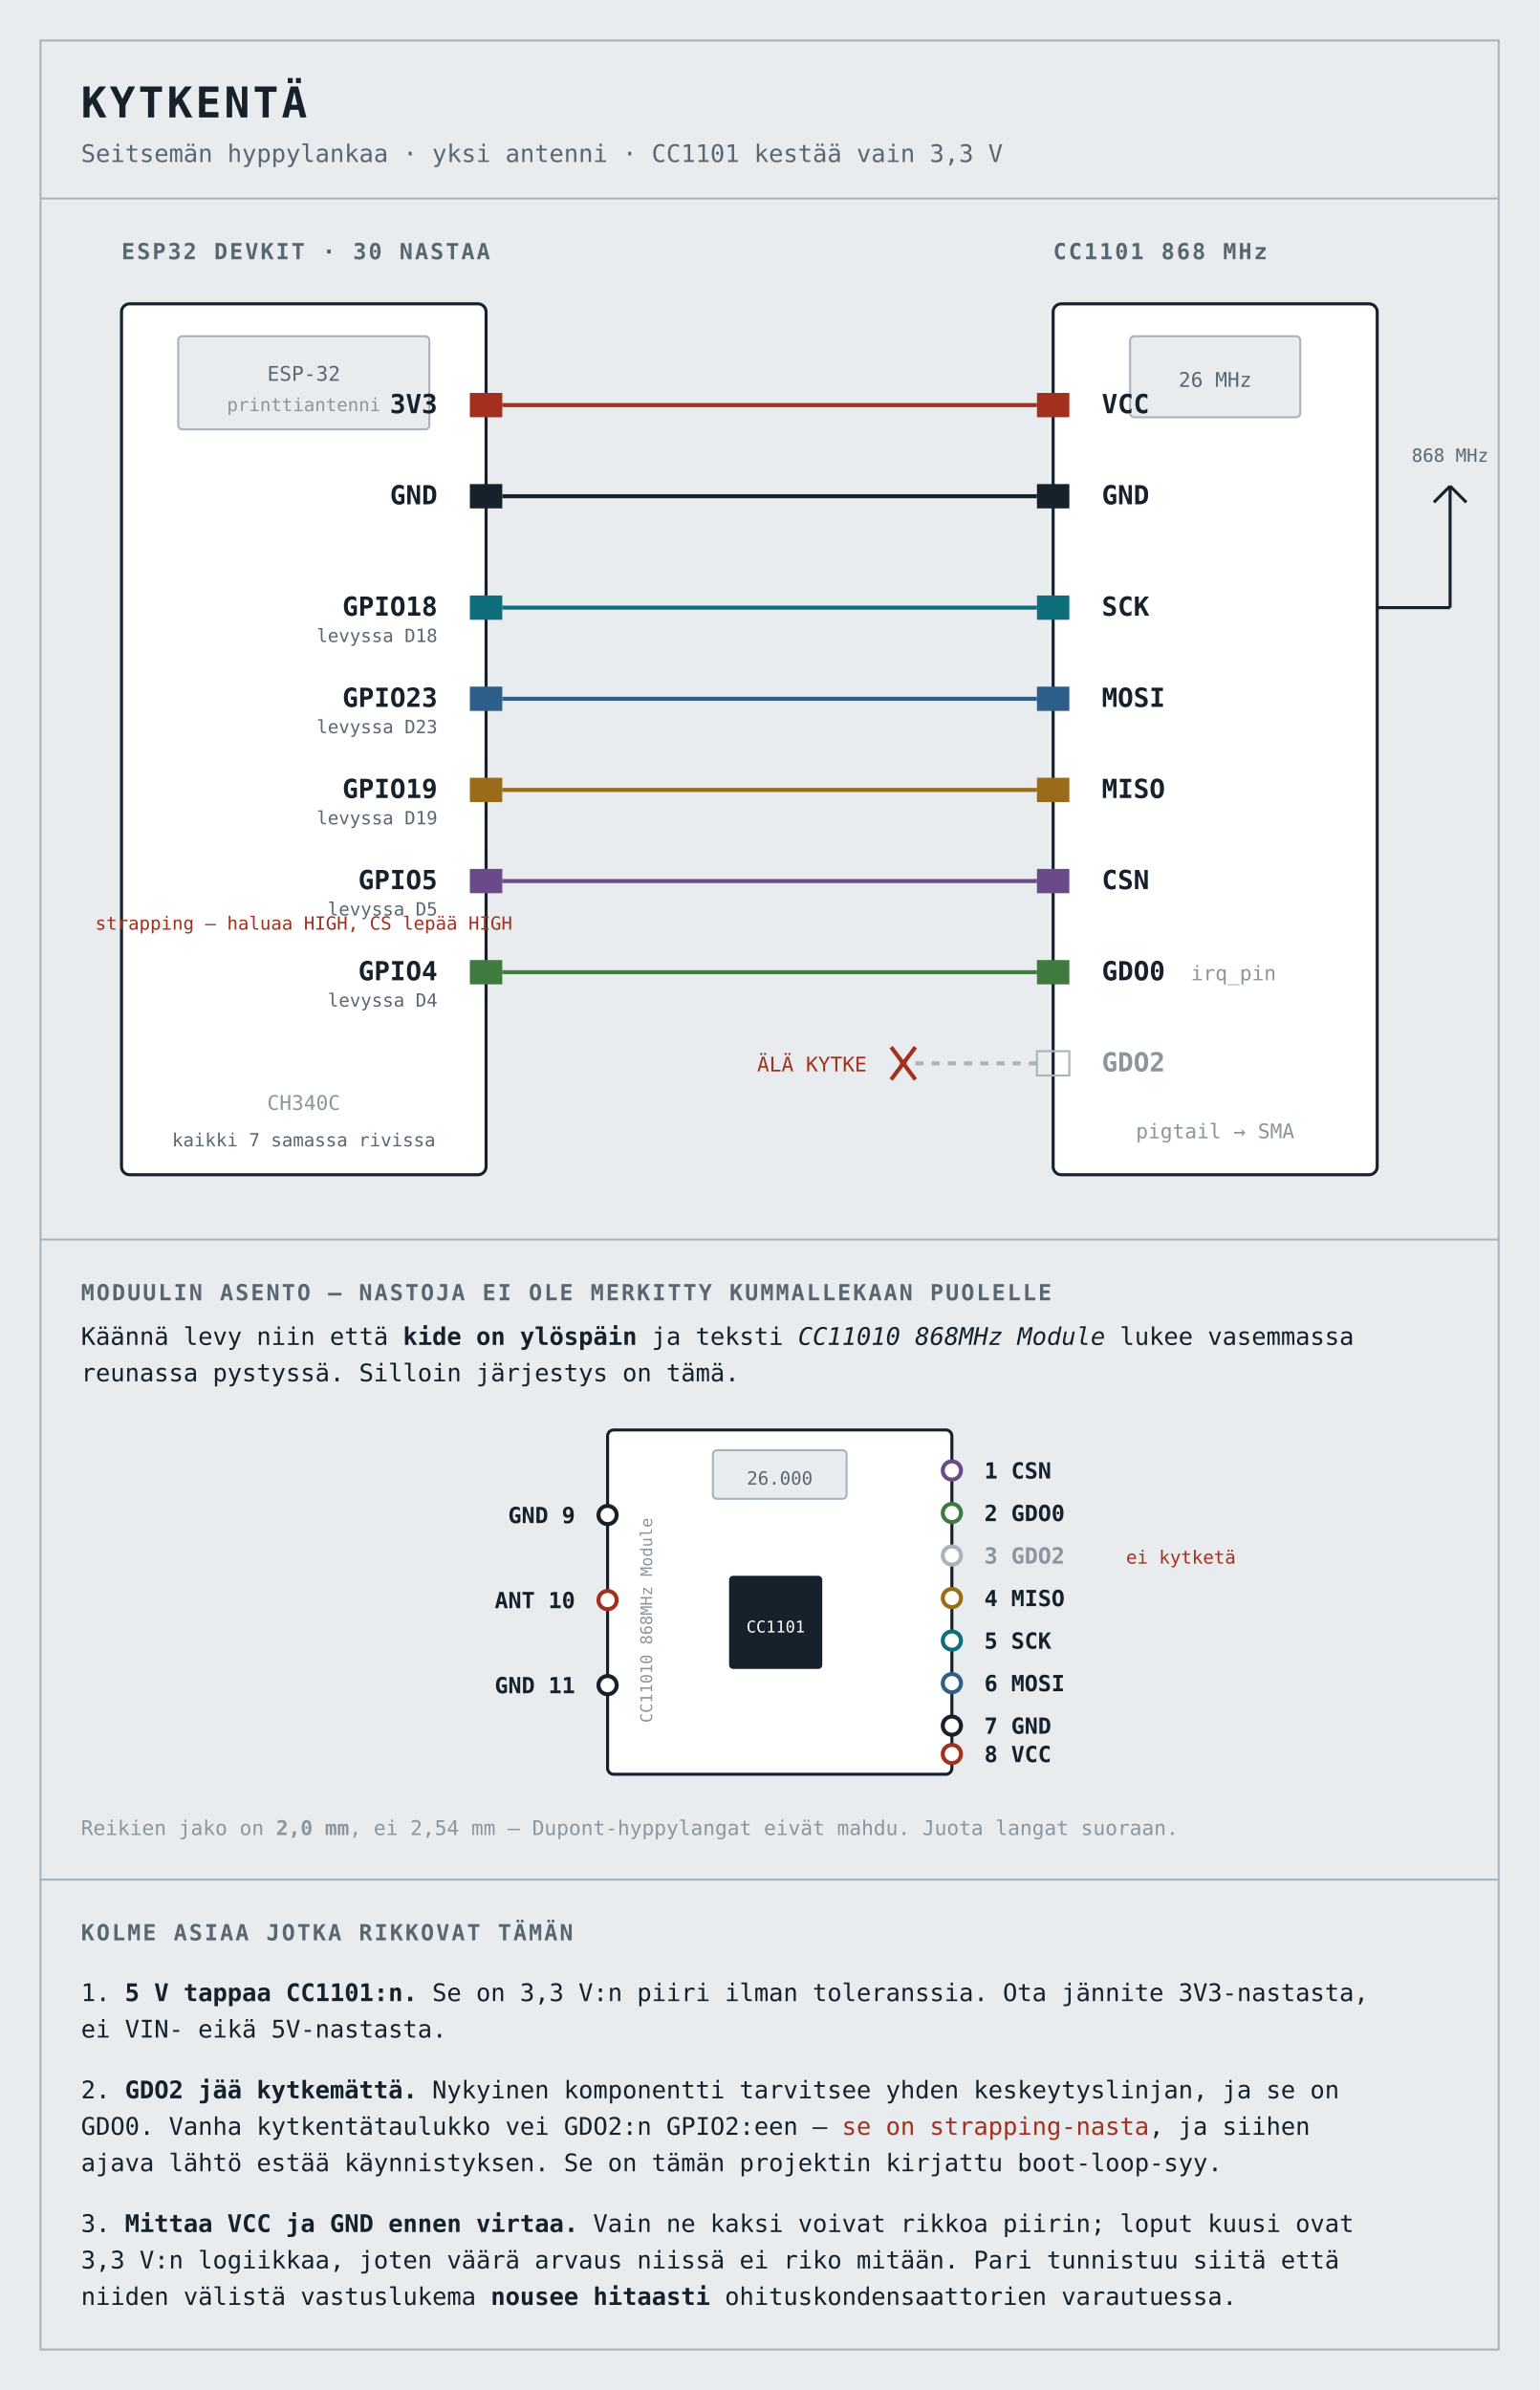
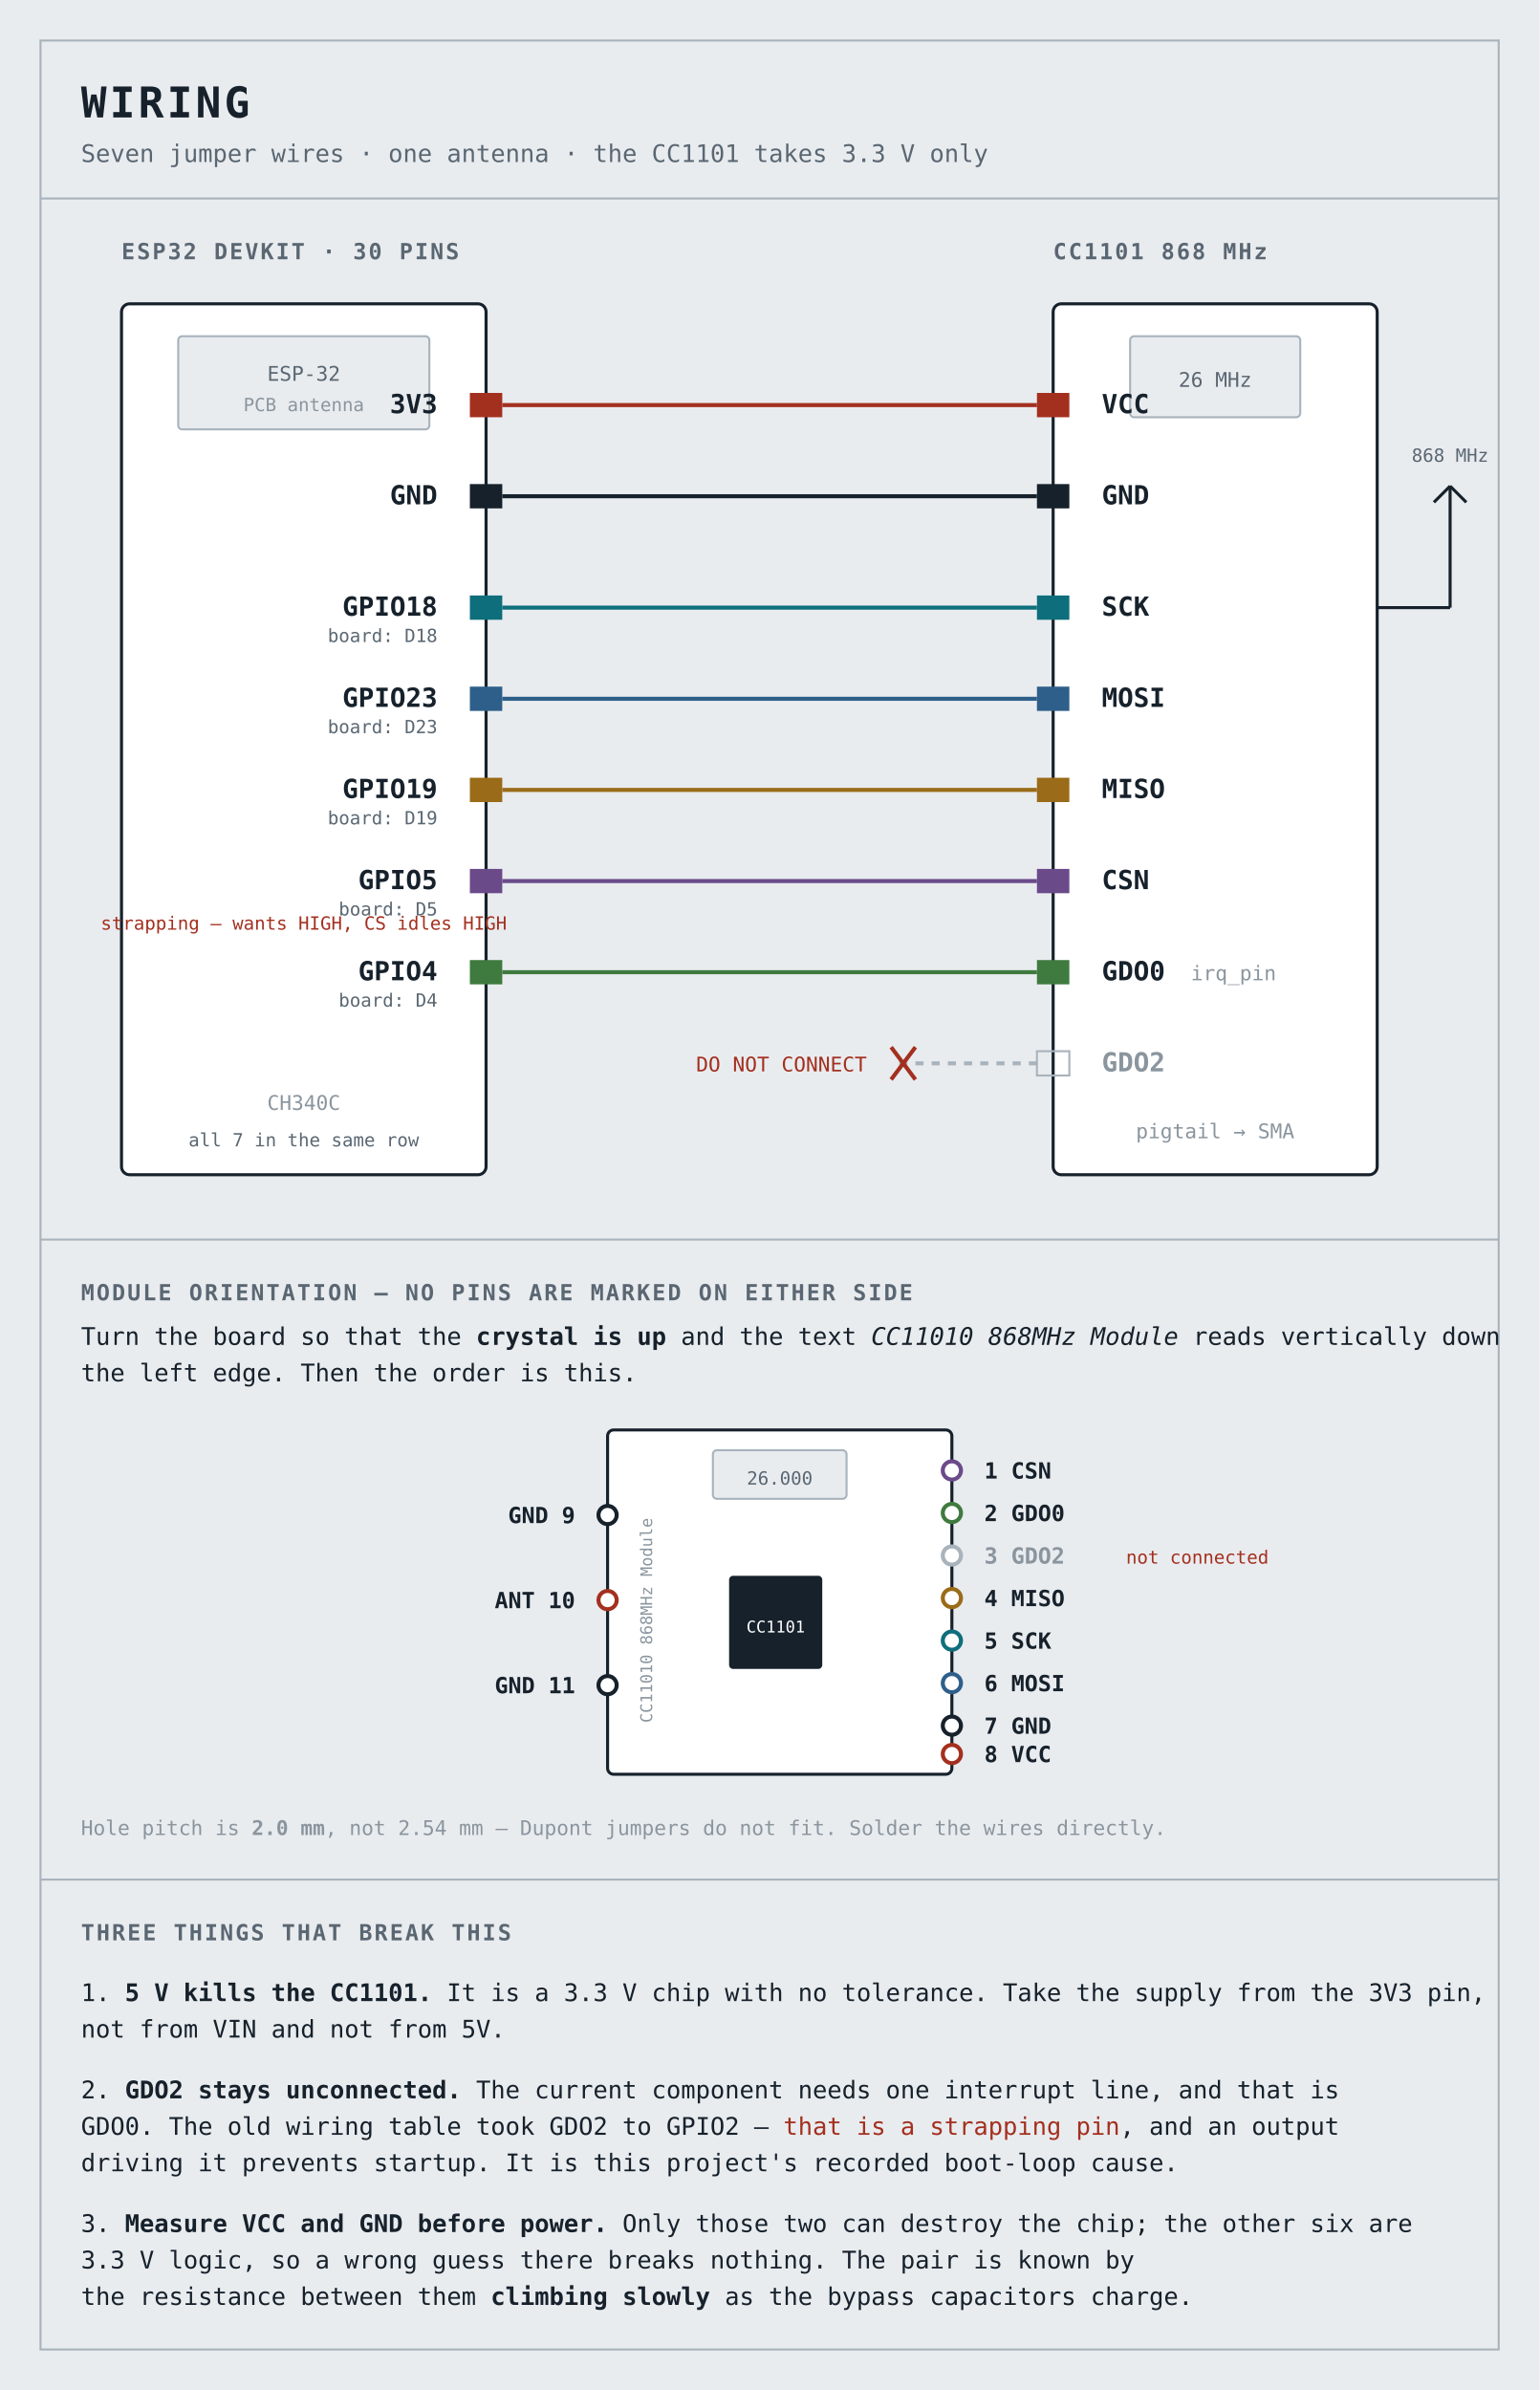
<svg xmlns="http://www.w3.org/2000/svg" viewBox="0 0 760 1180" width="760" height="1180" font-family="ui-monospace, SFMono-Regular, Menlo, Consolas, monospace">
  <rect width="760" height="1180" fill="#E9ECEF" />
  <rect x="20" y="20" width="720" height="1140" fill="none" stroke="#A8B3BC" />
-   <text x="40" y="58" font-size="21" font-weight="700" fill="#16212B" letter-spacing="1.5">KYTKENTÄ</text>
-   <text x="40" y="80" font-size="12" fill="#5A6772">Seitsemän hyppylankaa · yksi antenni · CC1101 kestää vain 3,3 V</text>
+   <text x="40" y="58" font-size="21" font-weight="700" fill="#16212B" letter-spacing="1.5">WIRING</text>
+   <text x="40" y="80" font-size="12" fill="#5A6772">Seven jumper wires · one antenna · the CC1101 takes 3.3 V only</text>
  <line x1="20" y1="98" x2="740" y2="98" stroke="#A8B3BC" />
-   <text x="60" y="128" font-size="11" font-weight="700" fill="#5A6772" letter-spacing="1">ESP32 DEVKIT · 30 NASTAA</text>
+   <text x="60" y="128" font-size="11" font-weight="700" fill="#5A6772" letter-spacing="1">ESP32 DEVKIT · 30 PINS</text>
  <text x="520" y="128" font-size="11" font-weight="700" fill="#5A6772" letter-spacing="1">CC1101 868 MHz</text>
  <rect x="60" y="150" width="180" height="430" rx="4" fill="#FFFFFF" stroke="#16212B" stroke-width="1.5" />
  <rect x="88" y="166" width="124" height="46" rx="2" fill="#E9ECEF" stroke="#A8B3BC" />
  <text x="150" y="188" font-size="10" fill="#5A6772" text-anchor="middle">ESP-32</text>
-   <text x="150" y="203" font-size="9" fill="#8A959E" text-anchor="middle">printtiantenni</text>
+   <text x="150" y="203" font-size="9" fill="#8A959E" text-anchor="middle">PCB antenna</text>
  <text x="150" y="548" font-size="10" fill="#8A959E" text-anchor="middle">CH340C</text>
-   <text x="150" y="566" font-size="9" fill="#5A6772" text-anchor="middle">kaikki 7 samassa rivissa</text>
+   <text x="150" y="566" font-size="9" fill="#5A6772" text-anchor="middle">all 7 in the same row</text>
  <rect x="520" y="150" width="160" height="430" rx="4" fill="#FFFFFF" stroke="#16212B" stroke-width="1.5" />
  <rect x="558" y="166" width="84" height="40" rx="2" fill="#E9ECEF" stroke="#A8B3BC" />
  <text x="600" y="191" font-size="10" fill="#5A6772" text-anchor="middle">26 MHz</text>
  <text x="600" y="562" font-size="10" fill="#8A959E" text-anchor="middle">pigtail → SMA</text>
  <line x1="680" y1="300" x2="716" y2="300" stroke="#16212B" stroke-width="1.5" />
  <line x1="716" y1="300" x2="716" y2="240" stroke="#16212B" stroke-width="1.5" />
  <line x1="708" y1="248" x2="716" y2="240" stroke="#16212B" stroke-width="1.5" />
  <line x1="724" y1="248" x2="716" y2="240" stroke="#16212B" stroke-width="1.5" />
  <text x="716" y="228" font-size="9" fill="#5A6772" text-anchor="middle">868 MHz</text>
  <rect x="232" y="194" width="16" height="12" fill="#A3301F" />
  <rect x="512" y="194" width="16" height="12" fill="#A3301F" />
  <line x1="248" y1="200" x2="512" y2="200" stroke="#A3301F" stroke-width="2" />
  <text x="216" y="204" font-size="13" font-weight="700" fill="#16212B" text-anchor="end">3V3</text>
  <text x="544" y="204" font-size="13" font-weight="700" fill="#16212B">VCC</text>
  <rect x="232" y="239" width="16" height="12" fill="#16212B" />
  <rect x="512" y="239" width="16" height="12" fill="#16212B" />
  <line x1="248" y1="245" x2="512" y2="245" stroke="#16212B" stroke-width="2" />
  <text x="216" y="249" font-size="13" font-weight="700" fill="#16212B" text-anchor="end">GND</text>
  <text x="544" y="249" font-size="13" font-weight="700" fill="#16212B">GND</text>
  <rect x="232" y="294" width="16" height="12" fill="#0E6E7C" />
  <rect x="512" y="294" width="16" height="12" fill="#0E6E7C" />
  <line x1="248" y1="300" x2="512" y2="300" stroke="#0E6E7C" stroke-width="2" />
  <text x="216" y="304" font-size="13" font-weight="700" fill="#16212B" text-anchor="end">GPIO18</text>
-   <text x="216" y="317" font-size="9" fill="#5A6772" text-anchor="end">levyssa D18</text>
+   <text x="216" y="317" font-size="9" fill="#5A6772" text-anchor="end">board: D18</text>
  <text x="544" y="304" font-size="13" font-weight="700" fill="#16212B">SCK</text>
  <rect x="232" y="339" width="16" height="12" fill="#2E5F8A" />
  <rect x="512" y="339" width="16" height="12" fill="#2E5F8A" />
  <line x1="248" y1="345" x2="512" y2="345" stroke="#2E5F8A" stroke-width="2" />
  <text x="216" y="349" font-size="13" font-weight="700" fill="#16212B" text-anchor="end">GPIO23</text>
-   <text x="216" y="362" font-size="9" fill="#5A6772" text-anchor="end">levyssa D23</text>
+   <text x="216" y="362" font-size="9" fill="#5A6772" text-anchor="end">board: D23</text>
  <text x="544" y="349" font-size="13" font-weight="700" fill="#16212B">MOSI</text>
  <rect x="232" y="384" width="16" height="12" fill="#9A6B18" />
  <rect x="512" y="384" width="16" height="12" fill="#9A6B18" />
  <line x1="248" y1="390" x2="512" y2="390" stroke="#9A6B18" stroke-width="2" />
  <text x="216" y="394" font-size="13" font-weight="700" fill="#16212B" text-anchor="end">GPIO19</text>
-   <text x="216" y="407" font-size="9" fill="#5A6772" text-anchor="end">levyssa D19</text>
+   <text x="216" y="407" font-size="9" fill="#5A6772" text-anchor="end">board: D19</text>
  <text x="544" y="394" font-size="13" font-weight="700" fill="#16212B">MISO</text>
  <rect x="232" y="429" width="16" height="12" fill="#6B4A8A" />
  <rect x="512" y="429" width="16" height="12" fill="#6B4A8A" />
  <line x1="248" y1="435" x2="512" y2="435" stroke="#6B4A8A" stroke-width="2" />
  <text x="216" y="439" font-size="13" font-weight="700" fill="#16212B" text-anchor="end">GPIO5</text>
-   <text x="216" y="452" font-size="9" fill="#5A6772" text-anchor="end">levyssa D5</text>
+   <text x="216" y="452" font-size="9" fill="#5A6772" text-anchor="end">board: D5</text>
  <text x="544" y="439" font-size="13" font-weight="700" fill="#16212B">CSN</text>
-   <text x="150" y="459" font-size="9" fill="#A3301F" text-anchor="middle">strapping — haluaa HIGH, CS lepää HIGH</text>
+   <text x="150" y="459" font-size="9" fill="#A3301F" text-anchor="middle">strapping — wants HIGH, CS idles HIGH</text>
  <rect x="232" y="474" width="16" height="12" fill="#3F7A3F" />
  <rect x="512" y="474" width="16" height="12" fill="#3F7A3F" />
  <line x1="248" y1="480" x2="512" y2="480" stroke="#3F7A3F" stroke-width="2" />
  <text x="216" y="484" font-size="13" font-weight="700" fill="#16212B" text-anchor="end">GPIO4</text>
-   <text x="216" y="497" font-size="9" fill="#5A6772" text-anchor="end">levyssa D4</text>
+   <text x="216" y="497" font-size="9" fill="#5A6772" text-anchor="end">board: D4</text>
  <text x="544" y="484" font-size="13" font-weight="700" fill="#16212B">GDO0</text>
  <text x="588" y="484" font-size="10" fill="#8A959E">irq_pin</text>
  <rect x="512" y="519" width="16" height="12" fill="none" stroke="#A8B3BC" />
  <line x1="512" y1="525" x2="440" y2="525" stroke="#A8B3BC" stroke-width="2" stroke-dasharray="4 4" />
  <line x1="452" y1="517" x2="440" y2="533" stroke="#A3301F" stroke-width="2" />
  <line x1="440" y1="517" x2="452" y2="533" stroke="#A3301F" stroke-width="2" />
  <text x="544" y="529" font-size="13" font-weight="700" fill="#8A959E">GDO2</text>
-   <text x="428" y="529" font-size="10" fill="#A3301F" text-anchor="end">ÄLÄ KYTKE</text>
+   <text x="428" y="529" font-size="10" fill="#A3301F" text-anchor="end">DO NOT CONNECT</text>
  <line x1="20" y1="612" x2="740" y2="612" stroke="#A8B3BC" />
-   <text x="40" y="642" font-size="11" font-weight="700" fill="#5A6772" letter-spacing="1">MODUULIN ASENTO — NASTOJA EI OLE MERKITTY KUMMALLEKAAN PUOLELLE</text>
-   <text x="40" y="664" font-size="12" fill="#16212B">Käännä levy niin että <tspan font-weight="700">kide on ylöspäin</tspan> ja teksti <tspan font-style="italic">CC11010 868MHz Module</tspan> lukee vasemmassa</text>
-   <text x="40" y="682" font-size="12" fill="#16212B">reunassa pystyssä. Silloin järjestys on tämä.</text>
+   <text x="40" y="642" font-size="11" font-weight="700" fill="#5A6772" letter-spacing="1">MODULE ORIENTATION — NO PINS ARE MARKED ON EITHER SIDE</text>
+   <text x="40" y="664" font-size="12" fill="#16212B">Turn the board so that the <tspan font-weight="700">crystal is up</tspan> and the text <tspan font-style="italic">CC11010 868MHz Module</tspan> reads vertically down</text>
+   <text x="40" y="682" font-size="12" fill="#16212B">the left edge. Then the order is this.</text>
  <rect x="300" y="706" width="170" height="170" rx="3" fill="#FFFFFF" stroke="#16212B" stroke-width="1.5" />
  <rect x="352" y="716" width="66" height="24" rx="2" fill="#E9ECEF" stroke="#A8B3BC" />
  <text x="385" y="733" font-size="9" fill="#5A6772" text-anchor="middle">26.000</text>
  <text x="322" y="800" font-size="8" fill="#8A959E" transform="rotate(-90 322 800)" text-anchor="middle">CC11010 868MHz Module</text>
  <rect x="360" y="778" width="46" height="46" rx="2" fill="#16212B" />
  <text x="383" y="806" font-size="8" fill="#FFFFFF" text-anchor="middle">CC1101</text>
  <circle cx="470" cy="726" r="4.5" fill="#FFFFFF" stroke="#6B4A8A" stroke-width="2" />
  <text x="486" y="730" font-size="11" font-weight="700" fill="#16212B">1  CSN</text>
  <circle cx="470" cy="747" r="4.5" fill="#FFFFFF" stroke="#3F7A3F" stroke-width="2" />
  <text x="486" y="751" font-size="11" font-weight="700" fill="#16212B">2  GDO0</text>
  <circle cx="470" cy="768" r="4.5" fill="#FFFFFF" stroke="#A8B3BC" stroke-width="2" />
  <text x="486" y="772" font-size="11" font-weight="700" fill="#8A959E">3  GDO2</text>
-   <text x="556" y="772" font-size="9" fill="#A3301F">ei kytketä</text>
+   <text x="556" y="772" font-size="9" fill="#A3301F">not connected</text>
  <circle cx="470" cy="789" r="4.5" fill="#FFFFFF" stroke="#9A6B18" stroke-width="2" />
  <text x="486" y="793" font-size="11" font-weight="700" fill="#16212B">4  MISO</text>
  <circle cx="470" cy="810" r="4.5" fill="#FFFFFF" stroke="#0E6E7C" stroke-width="2" />
  <text x="486" y="814" font-size="11" font-weight="700" fill="#16212B">5  SCK</text>
  <circle cx="470" cy="831" r="4.5" fill="#FFFFFF" stroke="#2E5F8A" stroke-width="2" />
  <text x="486" y="835" font-size="11" font-weight="700" fill="#16212B">6  MOSI</text>
  <circle cx="470" cy="852" r="4.5" fill="#FFFFFF" stroke="#16212B" stroke-width="2" />
  <text x="486" y="856" font-size="11" font-weight="700" fill="#16212B">7  GND</text>
  <circle cx="470" cy="866" r="4.5" fill="#FFFFFF" stroke="#A3301F" stroke-width="2" />
  <text x="486" y="870" font-size="11" font-weight="700" fill="#16212B">8  VCC</text>
  <circle cx="300" cy="748" r="4.5" fill="#FFFFFF" stroke="#16212B" stroke-width="2" />
  <text x="284" y="752" font-size="11" font-weight="700" fill="#16212B" text-anchor="end">GND   9</text>
  <circle cx="300" cy="790" r="4.5" fill="#FFFFFF" stroke="#A3301F" stroke-width="2" />
  <text x="284" y="794" font-size="11" font-weight="700" fill="#16212B" text-anchor="end">ANT  10</text>
  <circle cx="300" cy="832" r="4.5" fill="#FFFFFF" stroke="#16212B" stroke-width="2" />
  <text x="284" y="836" font-size="11" font-weight="700" fill="#16212B" text-anchor="end">GND  11</text>
-   <text x="40" y="906" font-size="10" fill="#8A959E">Reikien jako on <tspan font-weight="700">2,0 mm</tspan>, ei 2,54 mm — Dupont-hyppylangat eivät mahdu. Juota langat suoraan.</text>
+   <text x="40" y="906" font-size="10" fill="#8A959E">Hole pitch is <tspan font-weight="700">2.0 mm</tspan>, not 2.54 mm — Dupont jumpers do not fit. Solder the wires directly.</text>
  <line x1="20" y1="928" x2="740" y2="928" stroke="#A8B3BC" />
-   <text x="40" y="958" font-size="11" font-weight="700" fill="#5A6772" letter-spacing="1">KOLME ASIAA JOTKA RIKKOVAT TÄMÄN</text>
-   <text x="40" y="988" font-size="12" fill="#16212B">1.  <tspan font-weight="700">5 V tappaa CC1101:n.</tspan>  Se on 3,3 V:n piiri ilman toleranssia. Ota jännite 3V3-nastasta,</text>
-   <text x="40" y="1006" font-size="12" fill="#16212B">    ei VIN- eikä 5V-nastasta.</text>
-   <text x="40" y="1036" font-size="12" fill="#16212B">2.  <tspan font-weight="700">GDO2 jää kytkemättä.</tspan>  Nykyinen komponentti tarvitsee yhden keskeytyslinjan, ja se on</text>
-   <text x="40" y="1054" font-size="12" fill="#16212B">    GDO0. Vanha kytkentätaulukko vei GDO2:n GPIO2:een — <tspan fill="#A3301F">se on strapping-nasta</tspan>, ja siihen</text>
-   <text x="40" y="1072" font-size="12" fill="#16212B">    ajava lähtö estää käynnistyksen. Se on tämän projektin kirjattu boot-loop-syy.</text>
-   <text x="40" y="1102" font-size="12" fill="#16212B">3.  <tspan font-weight="700">Mittaa VCC ja GND ennen virtaa.</tspan>  Vain ne kaksi voivat rikkoa piirin; loput kuusi ovat</text>
-   <text x="40" y="1120" font-size="12" fill="#16212B">    3,3 V:n logiikkaa, joten väärä arvaus niissä ei riko mitään. Pari tunnistuu siitä että</text>
-   <text x="40" y="1138" font-size="12" fill="#16212B">    niiden välistä vastuslukema <tspan font-weight="700">nousee hitaasti</tspan> ohituskondensaattorien varautuessa.</text>
+   <text x="40" y="958" font-size="11" font-weight="700" fill="#5A6772" letter-spacing="1">THREE THINGS THAT BREAK THIS</text>
+   <text x="40" y="988" font-size="12" fill="#16212B">1.  <tspan font-weight="700">5 V kills the CC1101.</tspan>  It is a 3.3 V chip with no tolerance. Take the supply from the 3V3 pin,</text>
+   <text x="40" y="1006" font-size="12" fill="#16212B">    not from VIN and not from 5V.</text>
+   <text x="40" y="1036" font-size="12" fill="#16212B">2.  <tspan font-weight="700">GDO2 stays unconnected.</tspan>  The current component needs one interrupt line, and that is</text>
+   <text x="40" y="1054" font-size="12" fill="#16212B">    GDO0. The old wiring table took GDO2 to GPIO2 — <tspan fill="#A3301F">that is a strapping pin</tspan>, and an output</text>
+   <text x="40" y="1072" font-size="12" fill="#16212B">    driving it prevents startup. It is this project's recorded boot-loop cause.</text>
+   <text x="40" y="1102" font-size="12" fill="#16212B">3.  <tspan font-weight="700">Measure VCC and GND before power.</tspan>  Only those two can destroy the chip; the other six are</text>
+   <text x="40" y="1120" font-size="12" fill="#16212B">    3.3 V logic, so a wrong guess there breaks nothing. The pair is known by</text>
+   <text x="40" y="1138" font-size="12" fill="#16212B">    the resistance between them <tspan font-weight="700">climbing slowly</tspan> as the bypass capacitors charge.</text>
</svg>
